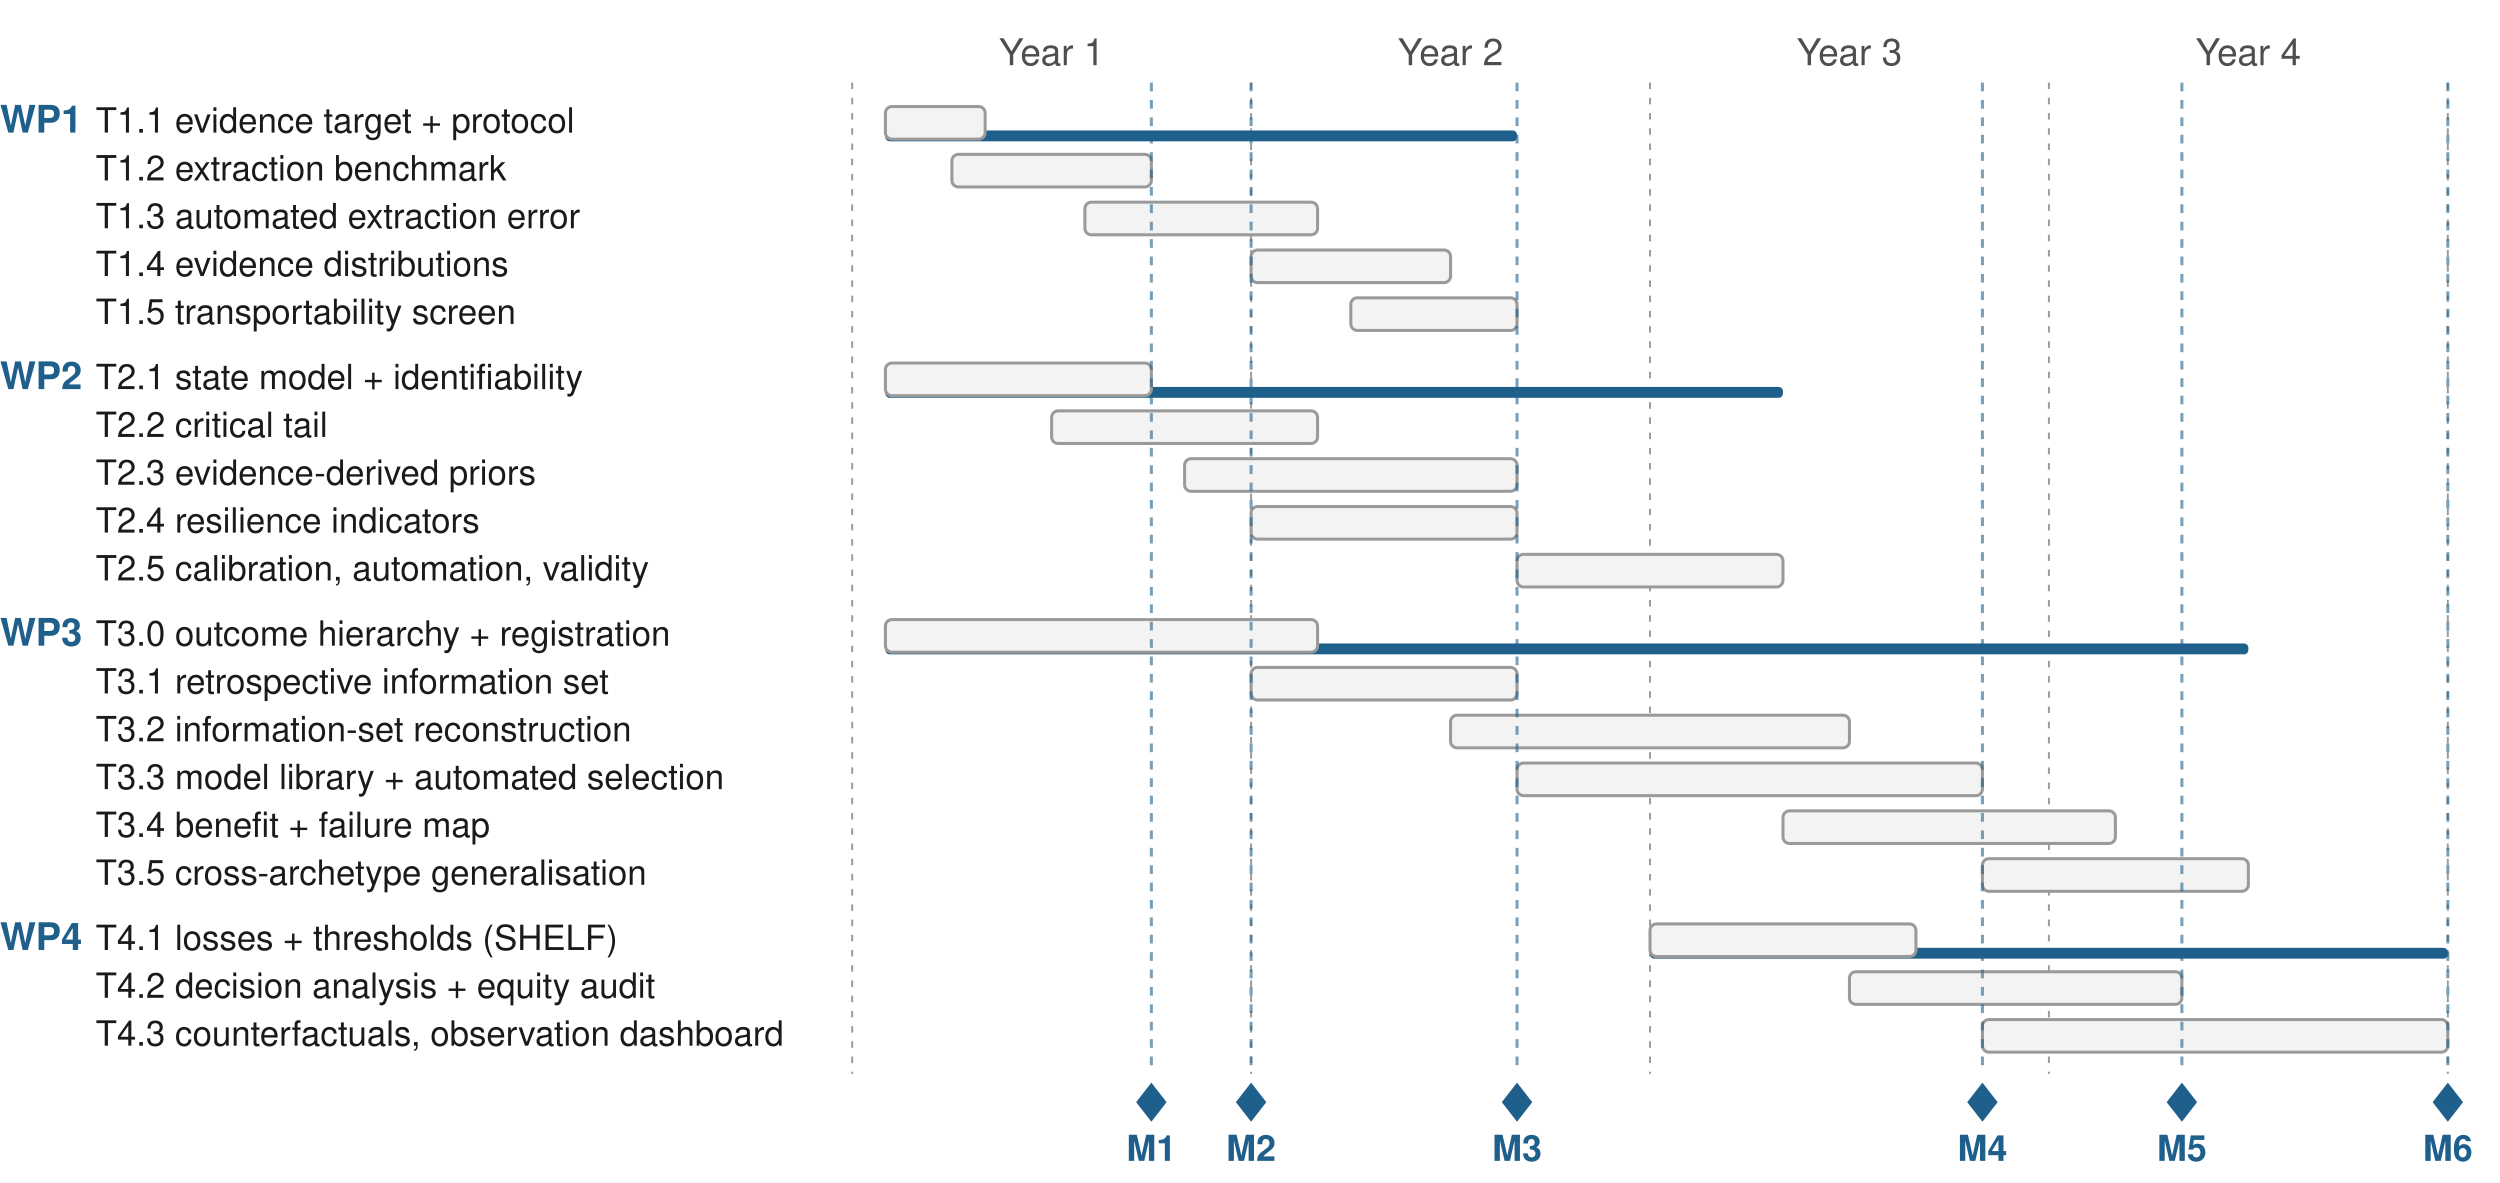
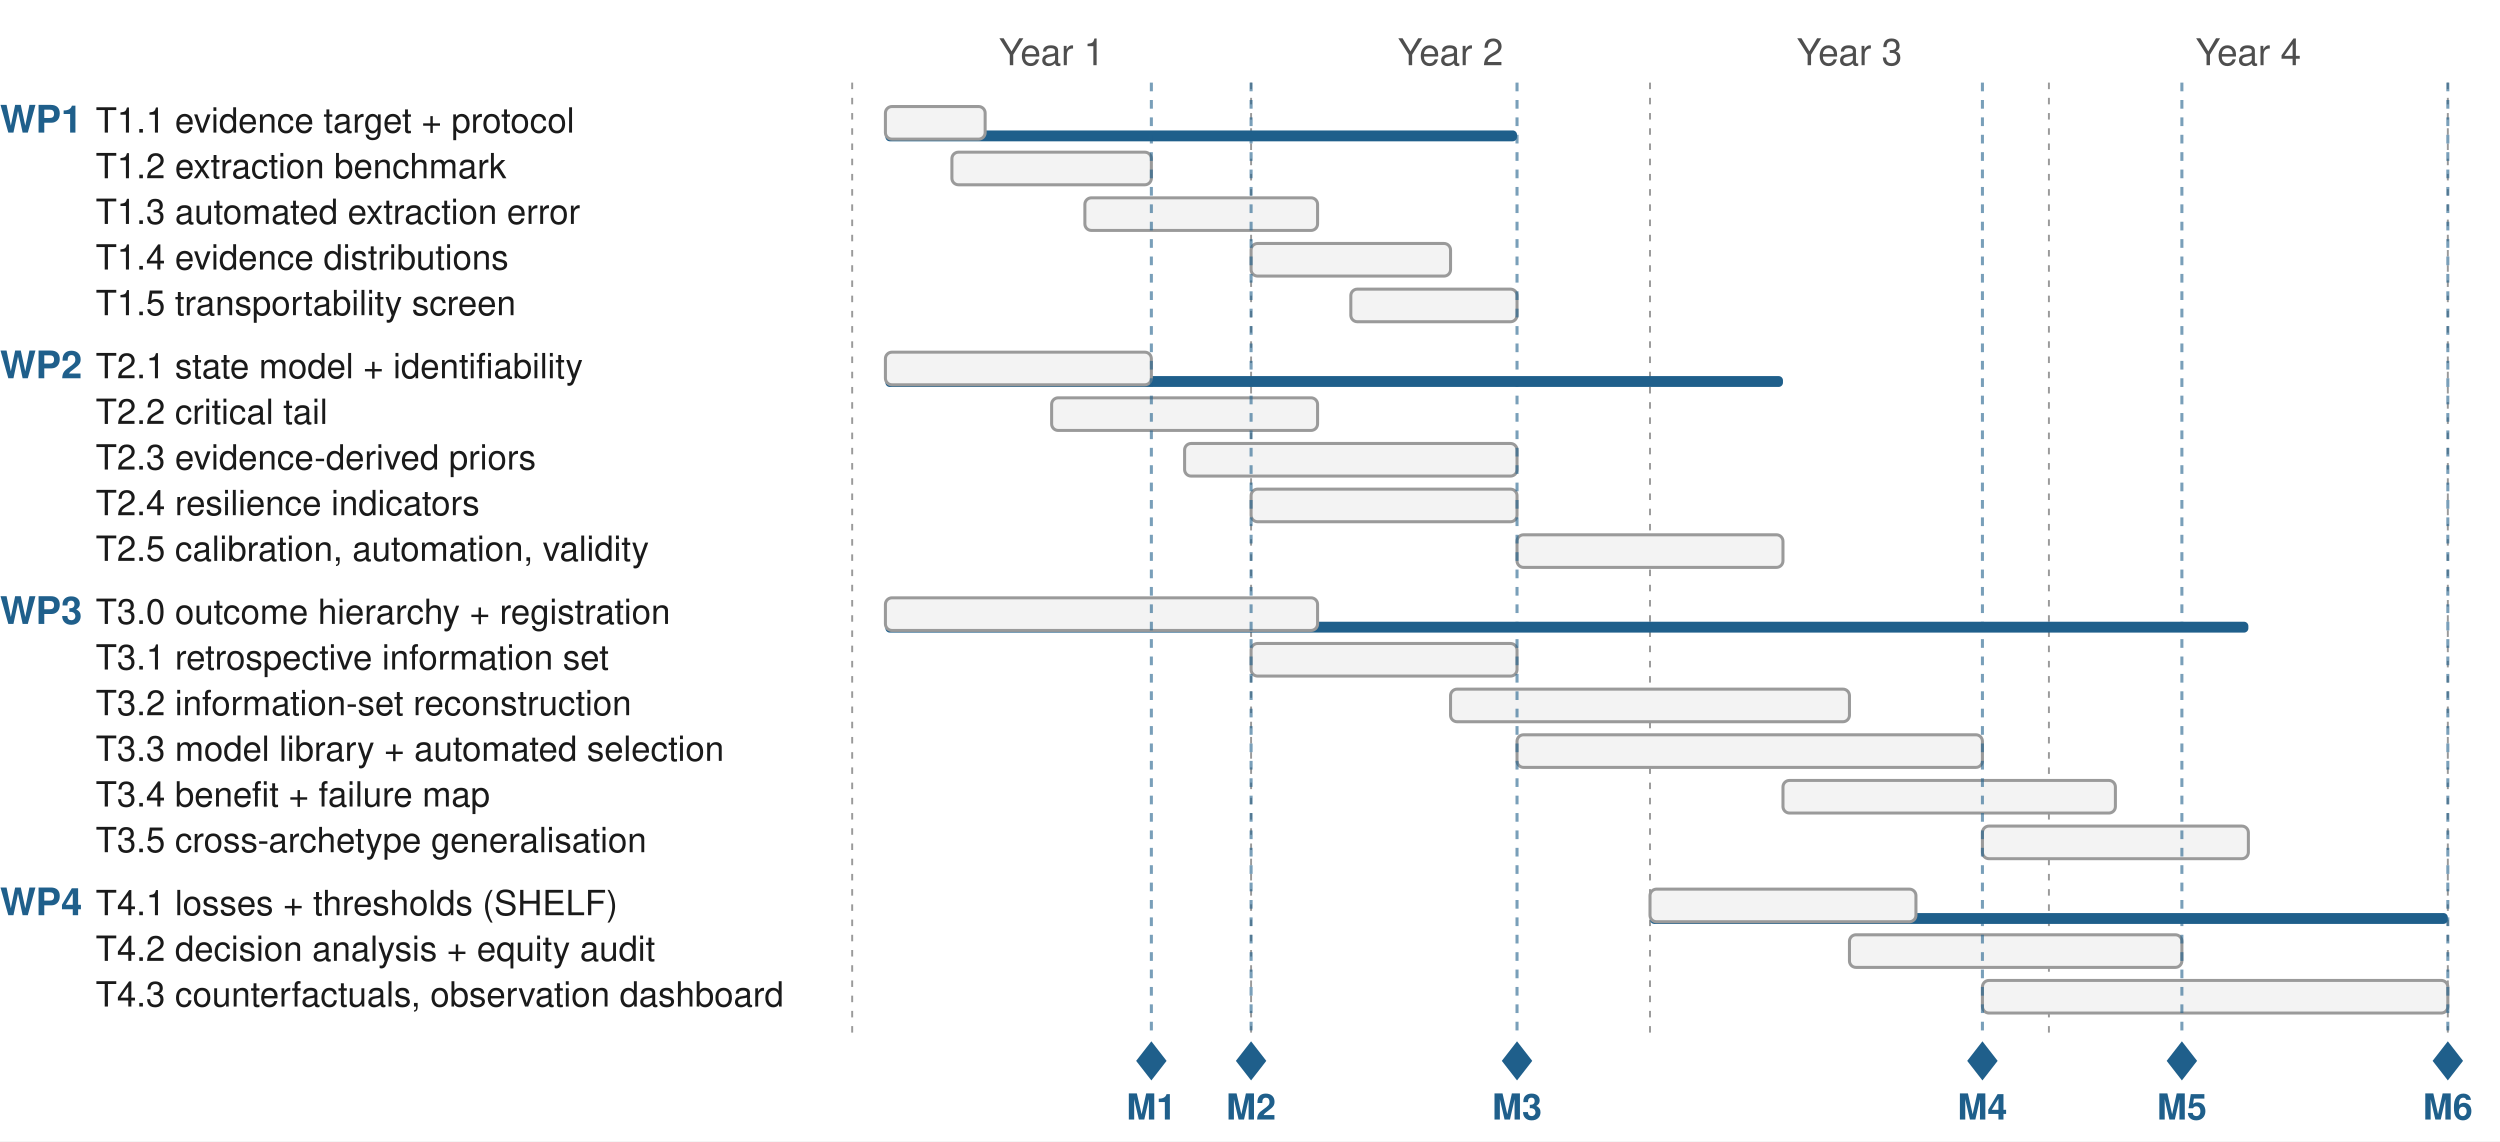
- <svg xmlns="http://www.w3.org/2000/svg" width="1150" height="544" viewBox="0 0 1150 544">
+ <svg xmlns="http://www.w3.org/2000/svg" width="1150" height="525" viewBox="0 0 1150 525">
  <defs>
    <marker id="a" viewBox="0 0 10 10" refX="9" refY="5" markerWidth="5" markerHeight="5" orient="auto-start-reverse">
      <path d="M 0 0 L 10 5 L 0 10 z" fill="#4e4e4e" />
    </marker>
  </defs>
-   <rect width="1150" height="544" fill="white" />
-   <line x1="392.0" y1="38" x2="392.0" y2="494" stroke="#9a9a9a" stroke-width="0.9" stroke-dasharray="3,4" />
+   <rect width="1150" height="525" fill="white" />
+   <line x1="392.0" y1="38" x2="392.0" y2="475" stroke="#9a9a9a" stroke-width="0.9" stroke-dasharray="3,4" />
  <text x="483.75" y="30" font-family="Helvetica, Arial, sans-serif" font-size="17" fill="#4e4e4e" text-anchor="middle" font-weight="normal" font-style="normal">Year 1</text>
-   <line x1="575.5" y1="38" x2="575.5" y2="494" stroke="#9a9a9a" stroke-width="0.9" stroke-dasharray="3,4" />
+   <line x1="575.5" y1="38" x2="575.5" y2="475" stroke="#9a9a9a" stroke-width="0.9" stroke-dasharray="3,4" />
  <text x="667.25" y="30" font-family="Helvetica, Arial, sans-serif" font-size="17" fill="#4e4e4e" text-anchor="middle" font-weight="normal" font-style="normal">Year 2</text>
-   <line x1="759.0" y1="38" x2="759.0" y2="494" stroke="#9a9a9a" stroke-width="0.9" stroke-dasharray="3,4" />
+   <line x1="759.0" y1="38" x2="759.0" y2="475" stroke="#9a9a9a" stroke-width="0.9" stroke-dasharray="3,4" />
  <text x="850.75" y="30" font-family="Helvetica, Arial, sans-serif" font-size="17" fill="#4e4e4e" text-anchor="middle" font-weight="normal" font-style="normal">Year 3</text>
-   <line x1="942.5" y1="38" x2="942.5" y2="494" stroke="#9a9a9a" stroke-width="0.9" stroke-dasharray="3,4" />
+   <line x1="942.5" y1="38" x2="942.5" y2="475" stroke="#9a9a9a" stroke-width="0.9" stroke-dasharray="3,4" />
  <text x="1034.25" y="30" font-family="Helvetica, Arial, sans-serif" font-size="17" fill="#4e4e4e" text-anchor="middle" font-weight="normal" font-style="normal">Year 4</text>
-   <line x1="1126.0" y1="38" x2="1126.0" y2="494" stroke="#9a9a9a" stroke-width="0.9" stroke-dasharray="3,4" />
+   <line x1="1126.0" y1="38" x2="1126.0" y2="475" stroke="#9a9a9a" stroke-width="0.9" stroke-dasharray="3,4" />
  <text x="0" y="61" font-family="Helvetica, Arial, sans-serif" font-size="17.5" fill="#1f5f8b" text-anchor="start" font-weight="bold" font-style="normal">WP1</text>
  <rect x="407.292" y="60" width="290.542" height="5" rx="2" fill="#1f5f8b" stroke="#1f5f8b" stroke-width="0" />
  <text x="44" y="61" font-family="Helvetica, Arial, sans-serif" font-size="16" fill="#1a1a1a" text-anchor="start" font-weight="normal" font-style="normal">T1.1 evidence target + protocol</text>
  <rect x="407.292" y="49" width="45.875" height="15" rx="3" fill="#f3f3f3" stroke="#9a9a9a" stroke-width="1.4" />
-   <text x="44" y="83" font-family="Helvetica, Arial, sans-serif" font-size="16" fill="#1a1a1a" text-anchor="start" font-weight="normal" font-style="normal">T1.2 extraction benchmark</text>
-   <rect x="437.875" y="71" width="91.75" height="15" rx="3" fill="#f3f3f3" stroke="#9a9a9a" stroke-width="1.4" />
-   <text x="44" y="105" font-family="Helvetica, Arial, sans-serif" font-size="16" fill="#1a1a1a" text-anchor="start" font-weight="normal" font-style="normal">T1.3 automated extraction error</text>
-   <rect x="499.042" y="93" width="107.042" height="15" rx="3" fill="#f3f3f3" stroke="#9a9a9a" stroke-width="1.4" />
-   <text x="44" y="127" font-family="Helvetica, Arial, sans-serif" font-size="16" fill="#1a1a1a" text-anchor="start" font-weight="normal" font-style="normal">T1.4 evidence distributions</text>
-   <rect x="575.5" y="115" width="91.75" height="15" rx="3" fill="#f3f3f3" stroke="#9a9a9a" stroke-width="1.4" />
-   <text x="44" y="149" font-family="Helvetica, Arial, sans-serif" font-size="16" fill="#1a1a1a" text-anchor="start" font-weight="normal" font-style="normal">T1.5 transportability screen</text>
-   <rect x="621.375" y="137" width="76.458" height="15" rx="3" fill="#f3f3f3" stroke="#9a9a9a" stroke-width="1.4" />
-   <text x="0" y="179" font-family="Helvetica, Arial, sans-serif" font-size="17.5" fill="#1f5f8b" text-anchor="start" font-weight="bold" font-style="normal">WP2</text>
-   <rect x="407.292" y="178" width="412.875" height="5" rx="2" fill="#1f5f8b" stroke="#1f5f8b" stroke-width="0" />
-   <text x="44" y="179" font-family="Helvetica, Arial, sans-serif" font-size="16" fill="#1a1a1a" text-anchor="start" font-weight="normal" font-style="normal">T2.1 state model + identifiability</text>
-   <rect x="407.292" y="167" width="122.333" height="15" rx="3" fill="#f3f3f3" stroke="#9a9a9a" stroke-width="1.4" />
-   <text x="44" y="201" font-family="Helvetica, Arial, sans-serif" font-size="16" fill="#1a1a1a" text-anchor="start" font-weight="normal" font-style="normal">T2.2 critical tail</text>
-   <rect x="483.75" y="189" width="122.333" height="15" rx="3" fill="#f3f3f3" stroke="#9a9a9a" stroke-width="1.4" />
-   <text x="44" y="223" font-family="Helvetica, Arial, sans-serif" font-size="16" fill="#1a1a1a" text-anchor="start" font-weight="normal" font-style="normal">T2.3 evidence-derived priors</text>
-   <rect x="544.917" y="211" width="152.917" height="15" rx="3" fill="#f3f3f3" stroke="#9a9a9a" stroke-width="1.4" />
-   <text x="44" y="245" font-family="Helvetica, Arial, sans-serif" font-size="16" fill="#1a1a1a" text-anchor="start" font-weight="normal" font-style="normal">T2.4 resilience indicators</text>
-   <rect x="575.5" y="233" width="122.333" height="15" rx="3" fill="#f3f3f3" stroke="#9a9a9a" stroke-width="1.4" />
-   <text x="44" y="267" font-family="Helvetica, Arial, sans-serif" font-size="16" fill="#1a1a1a" text-anchor="start" font-weight="normal" font-style="normal">T2.5 calibration, automation, validity</text>
-   <rect x="697.833" y="255" width="122.333" height="15" rx="3" fill="#f3f3f3" stroke="#9a9a9a" stroke-width="1.4" />
-   <text x="0" y="297" font-family="Helvetica, Arial, sans-serif" font-size="17.5" fill="#1f5f8b" text-anchor="start" font-weight="bold" font-style="normal">WP3</text>
-   <rect x="407.292" y="296" width="626.958" height="5" rx="2" fill="#1f5f8b" stroke="#1f5f8b" stroke-width="0" />
-   <text x="44" y="297" font-family="Helvetica, Arial, sans-serif" font-size="16" fill="#1a1a1a" text-anchor="start" font-weight="normal" font-style="normal">T3.0 outcome hierarchy + registration</text>
-   <rect x="407.292" y="285" width="198.792" height="15" rx="3" fill="#f3f3f3" stroke="#9a9a9a" stroke-width="1.4" />
-   <text x="44" y="319" font-family="Helvetica, Arial, sans-serif" font-size="16" fill="#1a1a1a" text-anchor="start" font-weight="normal" font-style="normal">T3.1 retrospective information set</text>
-   <rect x="575.5" y="307" width="122.333" height="15" rx="3" fill="#f3f3f3" stroke="#9a9a9a" stroke-width="1.4" />
-   <text x="44" y="341" font-family="Helvetica, Arial, sans-serif" font-size="16" fill="#1a1a1a" text-anchor="start" font-weight="normal" font-style="normal">T3.2 information-set reconstruction</text>
-   <rect x="667.25" y="329" width="183.5" height="15" rx="3" fill="#f3f3f3" stroke="#9a9a9a" stroke-width="1.4" />
-   <text x="44" y="363" font-family="Helvetica, Arial, sans-serif" font-size="16" fill="#1a1a1a" text-anchor="start" font-weight="normal" font-style="normal">T3.3 model library + automated selection</text>
-   <rect x="697.833" y="351" width="214.083" height="15" rx="3" fill="#f3f3f3" stroke="#9a9a9a" stroke-width="1.4" />
-   <text x="44" y="385" font-family="Helvetica, Arial, sans-serif" font-size="16" fill="#1a1a1a" text-anchor="start" font-weight="normal" font-style="normal">T3.4 benefit + failure map</text>
-   <rect x="820.167" y="373" width="152.917" height="15" rx="3" fill="#f3f3f3" stroke="#9a9a9a" stroke-width="1.4" />
-   <text x="44" y="407" font-family="Helvetica, Arial, sans-serif" font-size="16" fill="#1a1a1a" text-anchor="start" font-weight="normal" font-style="normal">T3.5 cross-archetype generalisation</text>
-   <rect x="911.917" y="395" width="122.333" height="15" rx="3" fill="#f3f3f3" stroke="#9a9a9a" stroke-width="1.4" />
-   <text x="0" y="437" font-family="Helvetica, Arial, sans-serif" font-size="17.5" fill="#1f5f8b" text-anchor="start" font-weight="bold" font-style="normal">WP4</text>
-   <rect x="759.0" y="436" width="367.0" height="5" rx="2" fill="#1f5f8b" stroke="#1f5f8b" stroke-width="0" />
-   <text x="44" y="437" font-family="Helvetica, Arial, sans-serif" font-size="16" fill="#1a1a1a" text-anchor="start" font-weight="normal" font-style="normal">T4.1 losses + thresholds (SHELF)</text>
-   <rect x="759.0" y="425" width="122.333" height="15" rx="3" fill="#f3f3f3" stroke="#9a9a9a" stroke-width="1.4" />
-   <text x="44" y="459" font-family="Helvetica, Arial, sans-serif" font-size="16" fill="#1a1a1a" text-anchor="start" font-weight="normal" font-style="normal">T4.2 decision analysis + equity audit</text>
-   <rect x="850.75" y="447" width="152.917" height="15" rx="3" fill="#f3f3f3" stroke="#9a9a9a" stroke-width="1.4" />
-   <text x="44" y="481" font-family="Helvetica, Arial, sans-serif" font-size="16" fill="#1a1a1a" text-anchor="start" font-weight="normal" font-style="normal">T4.3 counterfactuals, observation dashboard</text>
-   <rect x="911.917" y="469" width="214.083" height="15" rx="3" fill="#f3f3f3" stroke="#9a9a9a" stroke-width="1.4" />
-   <line x1="529.625" y1="38" x2="529.625" y2="494" stroke="#1f5f8b" stroke-width="1.4" stroke-dasharray="4,4" opacity="0.6" />
-   <polygon points="529.625,498 536.625,507 529.625,516 522.625,507" fill="#1f5f8b" />
-   <text x="529.625" y="534" font-family="Helvetica, Arial, sans-serif" font-size="16.5" fill="#1f5f8b" text-anchor="middle" font-weight="bold" font-style="normal">M1</text>
-   <line x1="575.5" y1="38" x2="575.5" y2="494" stroke="#1f5f8b" stroke-width="1.4" stroke-dasharray="4,4" opacity="0.6" />
-   <polygon points="575.5,498 582.5,507 575.5,516 568.5,507" fill="#1f5f8b" />
-   <text x="575.5" y="534" font-family="Helvetica, Arial, sans-serif" font-size="16.5" fill="#1f5f8b" text-anchor="middle" font-weight="bold" font-style="normal">M2</text>
-   <line x1="697.833" y1="38" x2="697.833" y2="494" stroke="#1f5f8b" stroke-width="1.4" stroke-dasharray="4,4" opacity="0.6" />
-   <polygon points="697.833,498 704.833,507 697.833,516 690.833,507" fill="#1f5f8b" />
-   <text x="697.833" y="534" font-family="Helvetica, Arial, sans-serif" font-size="16.5" fill="#1f5f8b" text-anchor="middle" font-weight="bold" font-style="normal">M3</text>
-   <line x1="911.917" y1="38" x2="911.917" y2="494" stroke="#1f5f8b" stroke-width="1.4" stroke-dasharray="4,4" opacity="0.6" />
-   <polygon points="911.917,498 918.917,507 911.917,516 904.917,507" fill="#1f5f8b" />
-   <text x="911.917" y="534" font-family="Helvetica, Arial, sans-serif" font-size="16.5" fill="#1f5f8b" text-anchor="middle" font-weight="bold" font-style="normal">M4</text>
-   <line x1="1003.667" y1="38" x2="1003.667" y2="494" stroke="#1f5f8b" stroke-width="1.4" stroke-dasharray="4,4" opacity="0.6" />
-   <polygon points="1003.667,498 1010.667,507 1003.667,516 996.667,507" fill="#1f5f8b" />
-   <text x="1003.667" y="534" font-family="Helvetica, Arial, sans-serif" font-size="16.5" fill="#1f5f8b" text-anchor="middle" font-weight="bold" font-style="normal">M5</text>
-   <line x1="1126.0" y1="38" x2="1126.0" y2="494" stroke="#1f5f8b" stroke-width="1.4" stroke-dasharray="4,4" opacity="0.6" />
-   <polygon points="1126.0,498 1133.0,507 1126.0,516 1119.0,507" fill="#1f5f8b" />
-   <text x="1126.0" y="534" font-family="Helvetica, Arial, sans-serif" font-size="16.5" fill="#1f5f8b" text-anchor="middle" font-weight="bold" font-style="normal">M6</text>
+   <text x="44" y="82" font-family="Helvetica, Arial, sans-serif" font-size="16" fill="#1a1a1a" text-anchor="start" font-weight="normal" font-style="normal">T1.2 extraction benchmark</text>
+   <rect x="437.875" y="70" width="91.75" height="15" rx="3" fill="#f3f3f3" stroke="#9a9a9a" stroke-width="1.4" />
+   <text x="44" y="103" font-family="Helvetica, Arial, sans-serif" font-size="16" fill="#1a1a1a" text-anchor="start" font-weight="normal" font-style="normal">T1.3 automated extraction error</text>
+   <rect x="499.042" y="91" width="107.042" height="15" rx="3" fill="#f3f3f3" stroke="#9a9a9a" stroke-width="1.4" />
+   <text x="44" y="124" font-family="Helvetica, Arial, sans-serif" font-size="16" fill="#1a1a1a" text-anchor="start" font-weight="normal" font-style="normal">T1.4 evidence distributions</text>
+   <rect x="575.5" y="112" width="91.75" height="15" rx="3" fill="#f3f3f3" stroke="#9a9a9a" stroke-width="1.4" />
+   <text x="44" y="145" font-family="Helvetica, Arial, sans-serif" font-size="16" fill="#1a1a1a" text-anchor="start" font-weight="normal" font-style="normal">T1.5 transportability screen</text>
+   <rect x="621.375" y="133" width="76.458" height="15" rx="3" fill="#f3f3f3" stroke="#9a9a9a" stroke-width="1.4" />
+   <text x="0" y="174" font-family="Helvetica, Arial, sans-serif" font-size="17.5" fill="#1f5f8b" text-anchor="start" font-weight="bold" font-style="normal">WP2</text>
+   <rect x="407.292" y="173" width="412.875" height="5" rx="2" fill="#1f5f8b" stroke="#1f5f8b" stroke-width="0" />
+   <text x="44" y="174" font-family="Helvetica, Arial, sans-serif" font-size="16" fill="#1a1a1a" text-anchor="start" font-weight="normal" font-style="normal">T2.1 state model + identifiability</text>
+   <rect x="407.292" y="162" width="122.333" height="15" rx="3" fill="#f3f3f3" stroke="#9a9a9a" stroke-width="1.4" />
+   <text x="44" y="195" font-family="Helvetica, Arial, sans-serif" font-size="16" fill="#1a1a1a" text-anchor="start" font-weight="normal" font-style="normal">T2.2 critical tail</text>
+   <rect x="483.75" y="183" width="122.333" height="15" rx="3" fill="#f3f3f3" stroke="#9a9a9a" stroke-width="1.4" />
+   <text x="44" y="216" font-family="Helvetica, Arial, sans-serif" font-size="16" fill="#1a1a1a" text-anchor="start" font-weight="normal" font-style="normal">T2.3 evidence-derived priors</text>
+   <rect x="544.917" y="204" width="152.917" height="15" rx="3" fill="#f3f3f3" stroke="#9a9a9a" stroke-width="1.4" />
+   <text x="44" y="237" font-family="Helvetica, Arial, sans-serif" font-size="16" fill="#1a1a1a" text-anchor="start" font-weight="normal" font-style="normal">T2.4 resilience indicators</text>
+   <rect x="575.5" y="225" width="122.333" height="15" rx="3" fill="#f3f3f3" stroke="#9a9a9a" stroke-width="1.4" />
+   <text x="44" y="258" font-family="Helvetica, Arial, sans-serif" font-size="16" fill="#1a1a1a" text-anchor="start" font-weight="normal" font-style="normal">T2.5 calibration, automation, validity</text>
+   <rect x="697.833" y="246" width="122.333" height="15" rx="3" fill="#f3f3f3" stroke="#9a9a9a" stroke-width="1.4" />
+   <text x="0" y="287" font-family="Helvetica, Arial, sans-serif" font-size="17.5" fill="#1f5f8b" text-anchor="start" font-weight="bold" font-style="normal">WP3</text>
+   <rect x="407.292" y="286" width="626.958" height="5" rx="2" fill="#1f5f8b" stroke="#1f5f8b" stroke-width="0" />
+   <text x="44" y="287" font-family="Helvetica, Arial, sans-serif" font-size="16" fill="#1a1a1a" text-anchor="start" font-weight="normal" font-style="normal">T3.0 outcome hierarchy + registration</text>
+   <rect x="407.292" y="275" width="198.792" height="15" rx="3" fill="#f3f3f3" stroke="#9a9a9a" stroke-width="1.4" />
+   <text x="44" y="308" font-family="Helvetica, Arial, sans-serif" font-size="16" fill="#1a1a1a" text-anchor="start" font-weight="normal" font-style="normal">T3.1 retrospective information set</text>
+   <rect x="575.5" y="296" width="122.333" height="15" rx="3" fill="#f3f3f3" stroke="#9a9a9a" stroke-width="1.4" />
+   <text x="44" y="329" font-family="Helvetica, Arial, sans-serif" font-size="16" fill="#1a1a1a" text-anchor="start" font-weight="normal" font-style="normal">T3.2 information-set reconstruction</text>
+   <rect x="667.25" y="317" width="183.5" height="15" rx="3" fill="#f3f3f3" stroke="#9a9a9a" stroke-width="1.4" />
+   <text x="44" y="350" font-family="Helvetica, Arial, sans-serif" font-size="16" fill="#1a1a1a" text-anchor="start" font-weight="normal" font-style="normal">T3.3 model library + automated selection</text>
+   <rect x="697.833" y="338" width="214.083" height="15" rx="3" fill="#f3f3f3" stroke="#9a9a9a" stroke-width="1.4" />
+   <text x="44" y="371" font-family="Helvetica, Arial, sans-serif" font-size="16" fill="#1a1a1a" text-anchor="start" font-weight="normal" font-style="normal">T3.4 benefit + failure map</text>
+   <rect x="820.167" y="359" width="152.917" height="15" rx="3" fill="#f3f3f3" stroke="#9a9a9a" stroke-width="1.4" />
+   <text x="44" y="392" font-family="Helvetica, Arial, sans-serif" font-size="16" fill="#1a1a1a" text-anchor="start" font-weight="normal" font-style="normal">T3.5 cross-archetype generalisation</text>
+   <rect x="911.917" y="380" width="122.333" height="15" rx="3" fill="#f3f3f3" stroke="#9a9a9a" stroke-width="1.4" />
+   <text x="0" y="421" font-family="Helvetica, Arial, sans-serif" font-size="17.5" fill="#1f5f8b" text-anchor="start" font-weight="bold" font-style="normal">WP4</text>
+   <rect x="759.0" y="420" width="367.0" height="5" rx="2" fill="#1f5f8b" stroke="#1f5f8b" stroke-width="0" />
+   <text x="44" y="421" font-family="Helvetica, Arial, sans-serif" font-size="16" fill="#1a1a1a" text-anchor="start" font-weight="normal" font-style="normal">T4.1 losses + thresholds (SHELF)</text>
+   <rect x="759.0" y="409" width="122.333" height="15" rx="3" fill="#f3f3f3" stroke="#9a9a9a" stroke-width="1.4" />
+   <text x="44" y="442" font-family="Helvetica, Arial, sans-serif" font-size="16" fill="#1a1a1a" text-anchor="start" font-weight="normal" font-style="normal">T4.2 decision analysis + equity audit</text>
+   <rect x="850.75" y="430" width="152.917" height="15" rx="3" fill="#f3f3f3" stroke="#9a9a9a" stroke-width="1.4" />
+   <text x="44" y="463" font-family="Helvetica, Arial, sans-serif" font-size="16" fill="#1a1a1a" text-anchor="start" font-weight="normal" font-style="normal">T4.3 counterfactuals, observation dashboard</text>
+   <rect x="911.917" y="451" width="214.083" height="15" rx="3" fill="#f3f3f3" stroke="#9a9a9a" stroke-width="1.4" />
+   <line x1="529.625" y1="38" x2="529.625" y2="475" stroke="#1f5f8b" stroke-width="1.4" stroke-dasharray="4,4" opacity="0.6" />
+   <polygon points="529.625,479 536.625,488 529.625,497 522.625,488" fill="#1f5f8b" />
+   <text x="529.625" y="515" font-family="Helvetica, Arial, sans-serif" font-size="16.5" fill="#1f5f8b" text-anchor="middle" font-weight="bold" font-style="normal">M1</text>
+   <line x1="575.5" y1="38" x2="575.5" y2="475" stroke="#1f5f8b" stroke-width="1.4" stroke-dasharray="4,4" opacity="0.6" />
+   <polygon points="575.5,479 582.5,488 575.5,497 568.5,488" fill="#1f5f8b" />
+   <text x="575.5" y="515" font-family="Helvetica, Arial, sans-serif" font-size="16.5" fill="#1f5f8b" text-anchor="middle" font-weight="bold" font-style="normal">M2</text>
+   <line x1="697.833" y1="38" x2="697.833" y2="475" stroke="#1f5f8b" stroke-width="1.4" stroke-dasharray="4,4" opacity="0.6" />
+   <polygon points="697.833,479 704.833,488 697.833,497 690.833,488" fill="#1f5f8b" />
+   <text x="697.833" y="515" font-family="Helvetica, Arial, sans-serif" font-size="16.5" fill="#1f5f8b" text-anchor="middle" font-weight="bold" font-style="normal">M3</text>
+   <line x1="911.917" y1="38" x2="911.917" y2="475" stroke="#1f5f8b" stroke-width="1.4" stroke-dasharray="4,4" opacity="0.6" />
+   <polygon points="911.917,479 918.917,488 911.917,497 904.917,488" fill="#1f5f8b" />
+   <text x="911.917" y="515" font-family="Helvetica, Arial, sans-serif" font-size="16.5" fill="#1f5f8b" text-anchor="middle" font-weight="bold" font-style="normal">M4</text>
+   <line x1="1003.667" y1="38" x2="1003.667" y2="475" stroke="#1f5f8b" stroke-width="1.4" stroke-dasharray="4,4" opacity="0.6" />
+   <polygon points="1003.667,479 1010.667,488 1003.667,497 996.667,488" fill="#1f5f8b" />
+   <text x="1003.667" y="515" font-family="Helvetica, Arial, sans-serif" font-size="16.5" fill="#1f5f8b" text-anchor="middle" font-weight="bold" font-style="normal">M5</text>
+   <line x1="1126.0" y1="38" x2="1126.0" y2="475" stroke="#1f5f8b" stroke-width="1.4" stroke-dasharray="4,4" opacity="0.6" />
+   <polygon points="1126.0,479 1133.0,488 1126.0,497 1119.0,488" fill="#1f5f8b" />
+   <text x="1126.0" y="515" font-family="Helvetica, Arial, sans-serif" font-size="16.5" fill="#1f5f8b" text-anchor="middle" font-weight="bold" font-style="normal">M6</text>
</svg>
